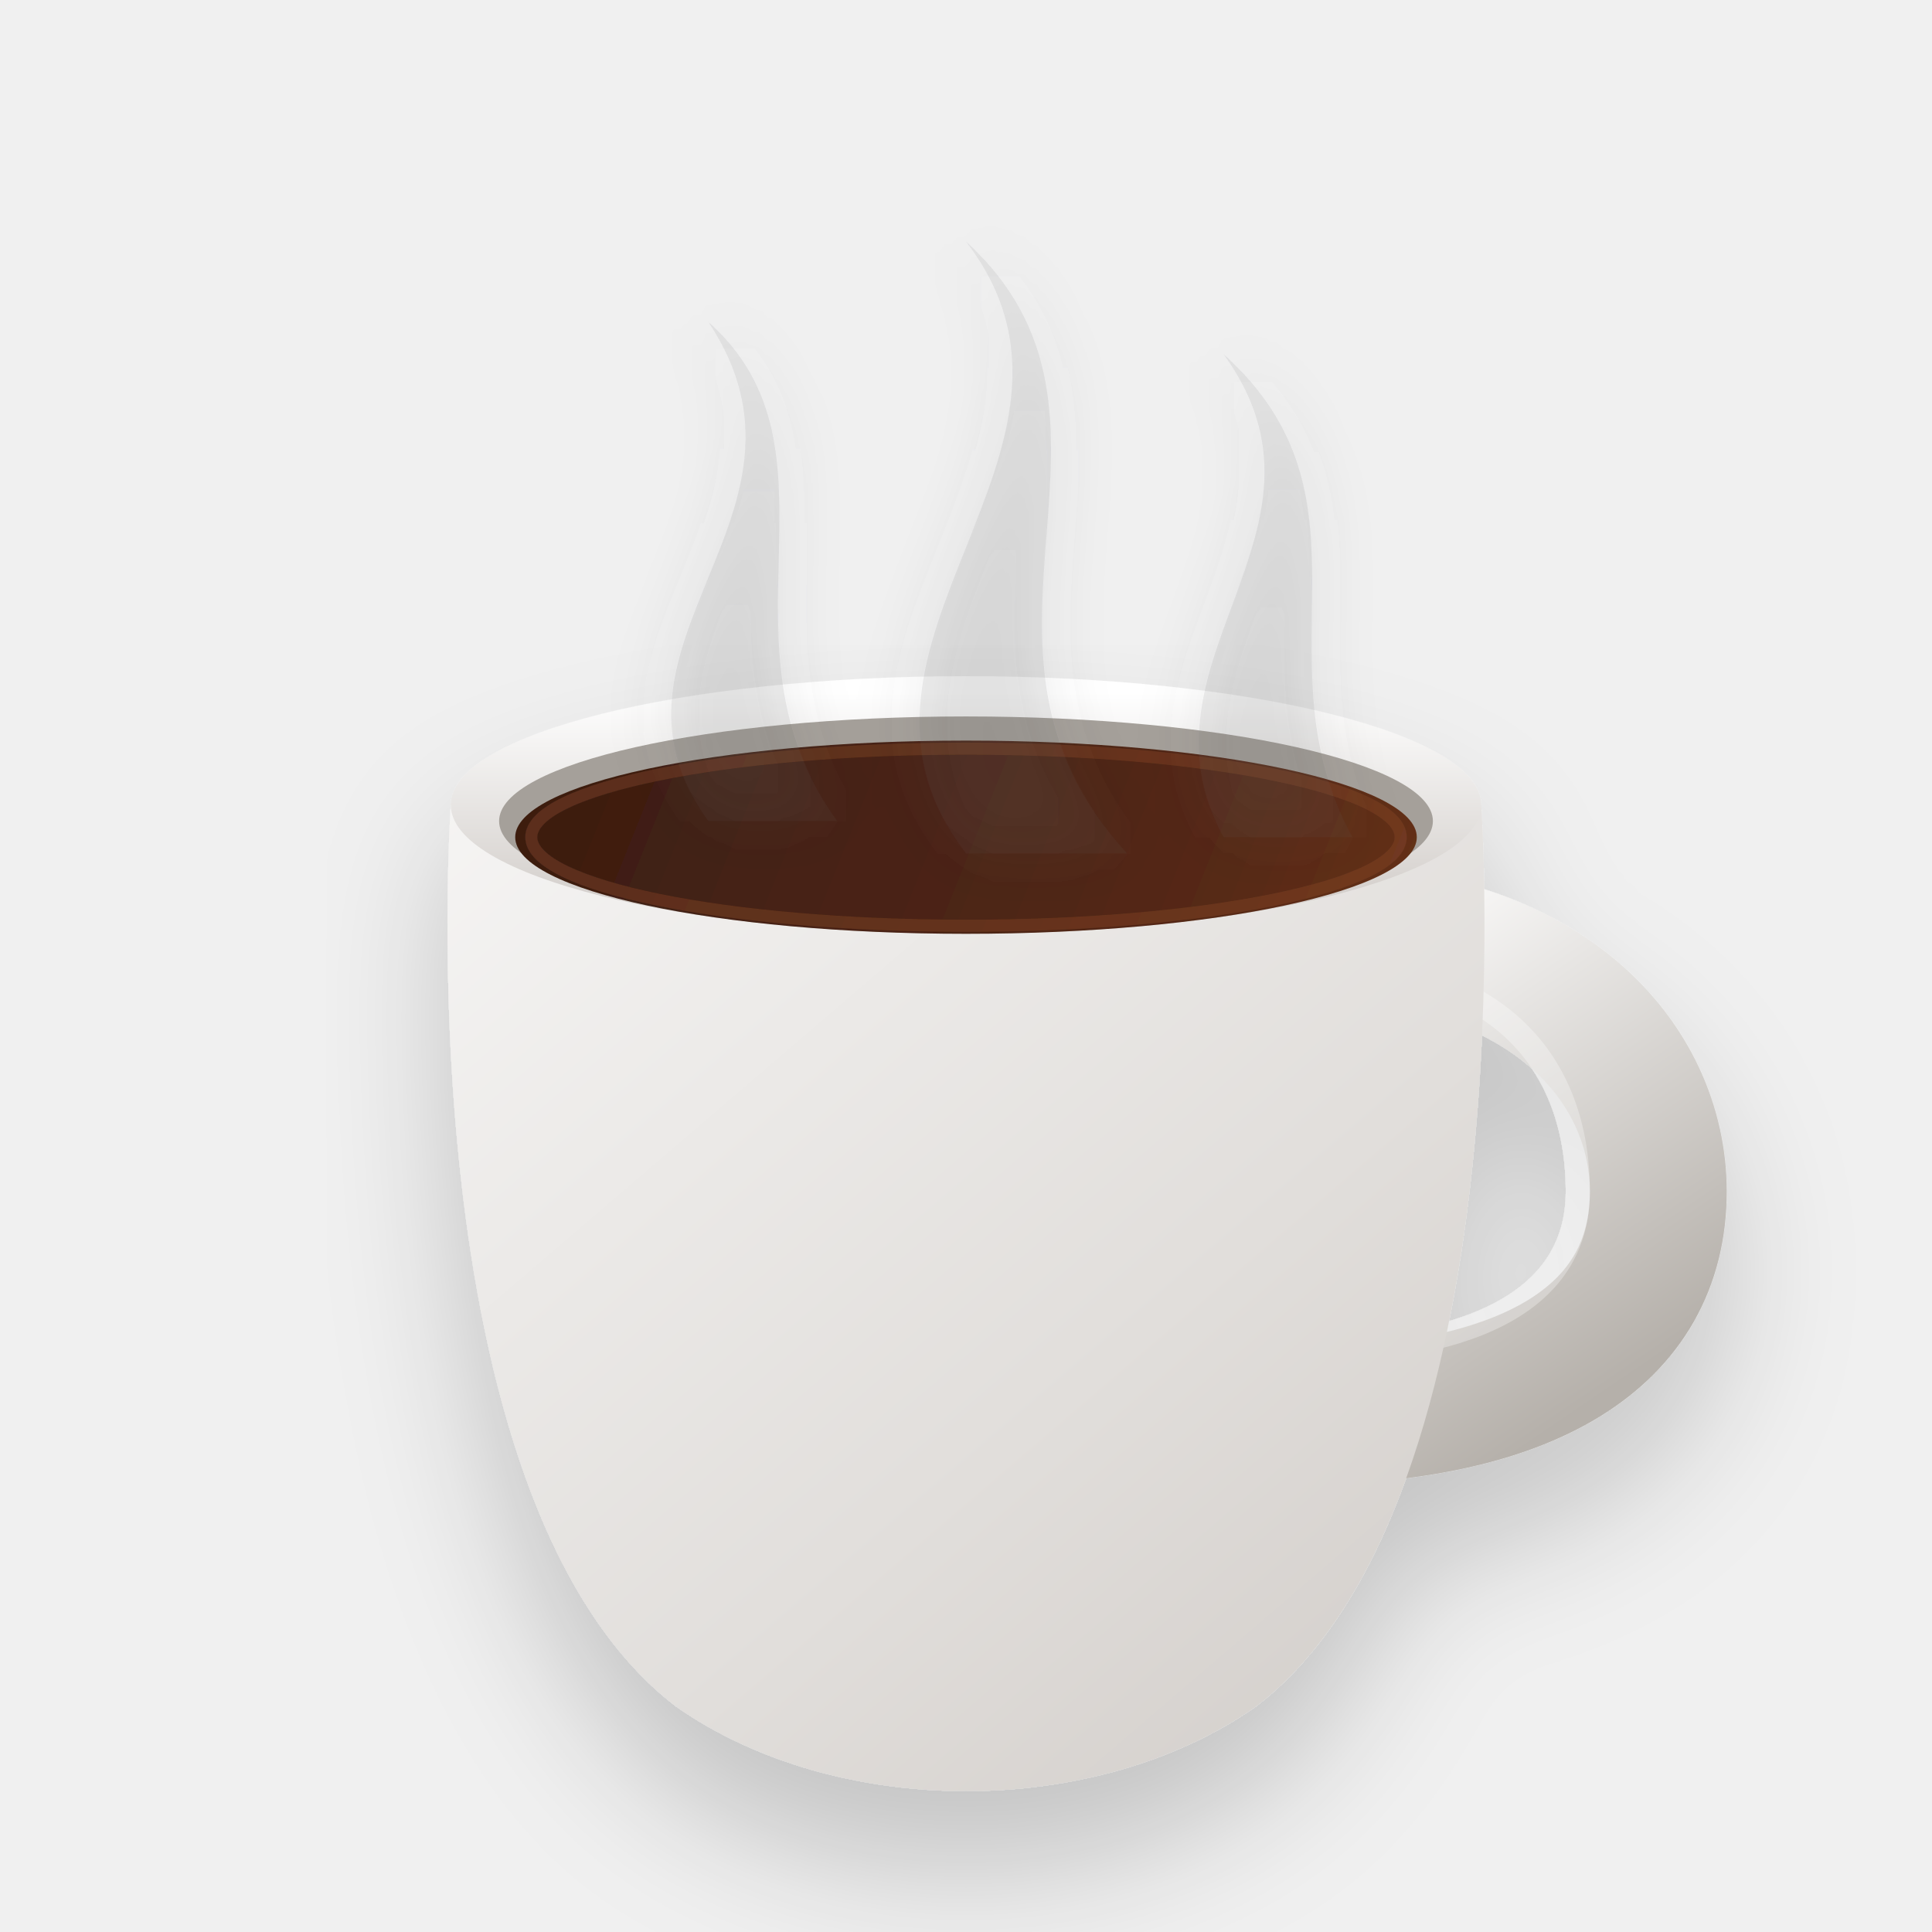
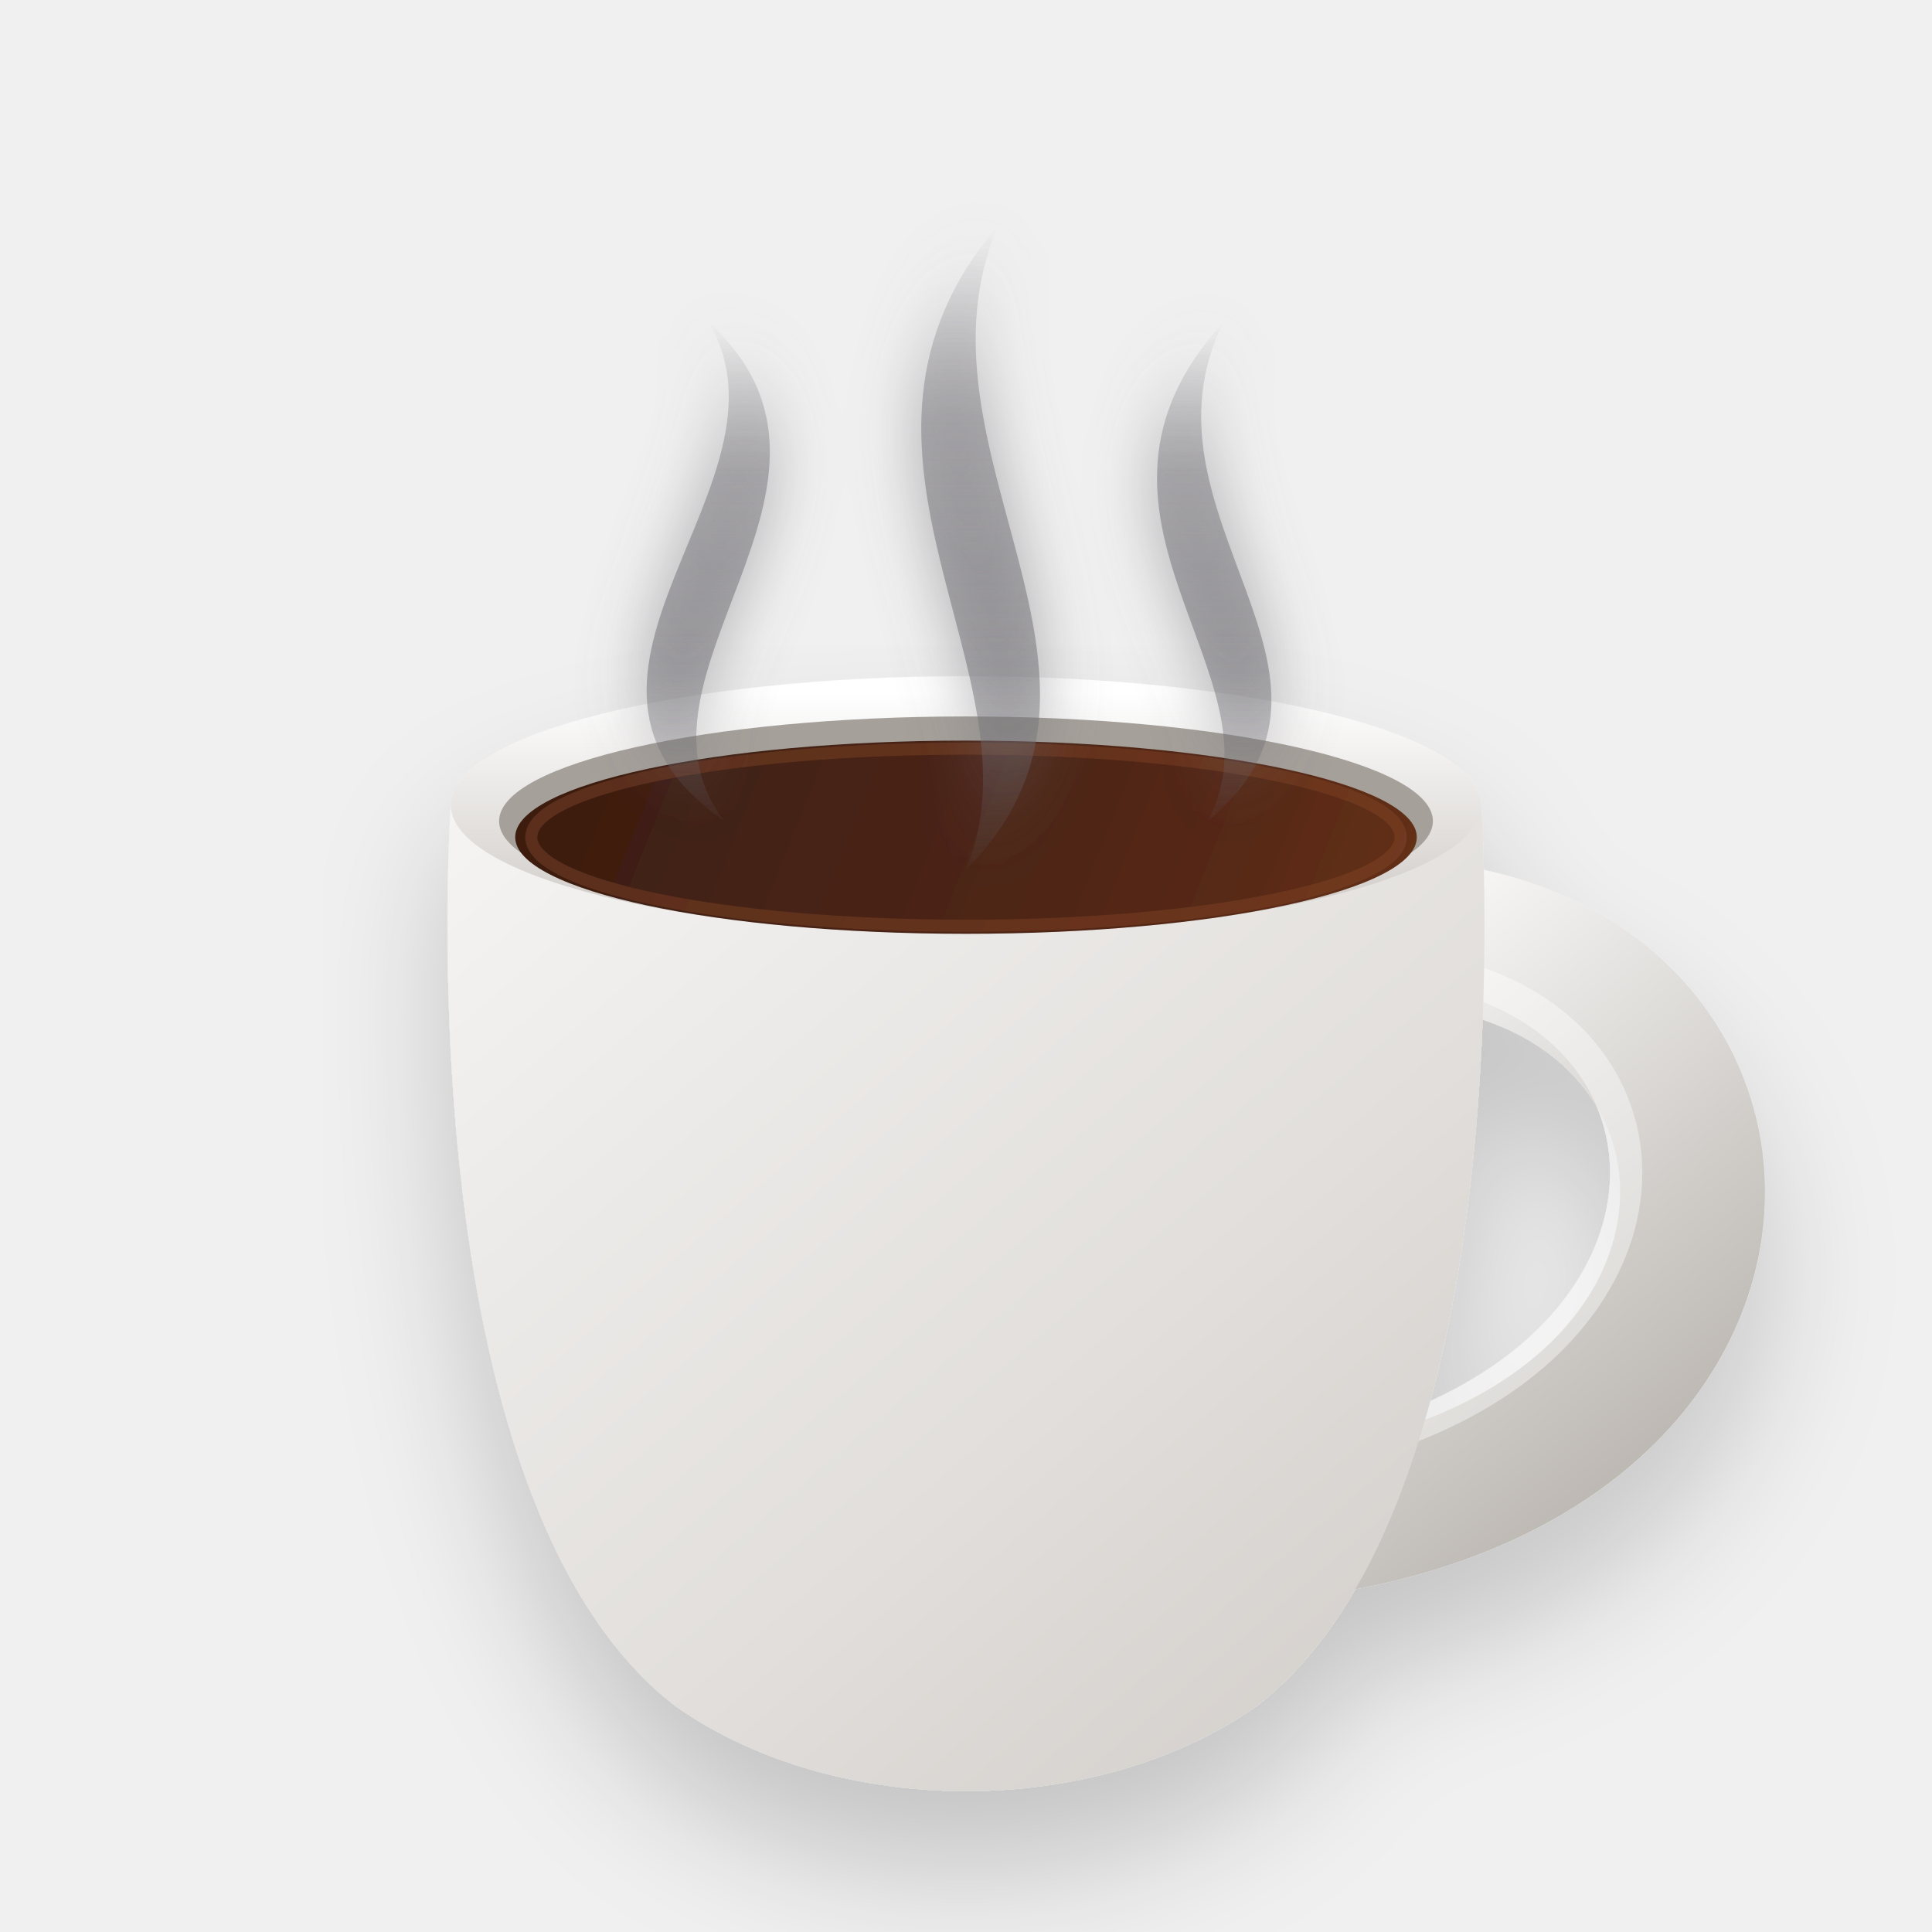
<svg xmlns="http://www.w3.org/2000/svg" viewBox="0 0 120 120" width="33.75mm" height="33.75mm">
  <defs>
    <linearGradient id="cupGrad" x1="30" y1="45" x2="90" y2="115" gradientUnits="userSpaceOnUse">
      <stop offset="0%" stop-color="#f6f5f4" />
      <stop offset="60%" stop-color="#e1dedb" />
      <stop offset="100%" stop-color="#d0cbc7" />
    </linearGradient>
    <linearGradient id="cupHighlight" x1="60" y1="45" x2="60" y2="55" gradientUnits="userSpaceOnUse">
      <stop offset="0%" stop-color="#ffffff" stop-opacity="1" />
      <stop offset="100%" stop-color="#ffffff" stop-opacity="0" />
    </linearGradient>
-     <linearGradient id="handleGrad" x1="85" y1="60" x2="102" y2="85" gradientUnits="userSpaceOnUse">
+     <linearGradient id="handleGrad" x1="85" y1="60" x2="110" y2="90" gradientUnits="userSpaceOnUse">
      <stop offset="0%" stop-color="#f6f5f4" />
      <stop offset="100%" stop-color="#b5b0aa" />
    </linearGradient>
    <linearGradient id="coffeeGrad" x1="35" y1="50" x2="85" y2="70" gradientUnits="userSpaceOnUse">
      <stop offset="0%" stop-color="#3d1e11" />
      <stop offset="70%" stop-color="#542815" />
      <stop offset="100%" stop-color="#67321a" />
    </linearGradient>
    <linearGradient id="rimGrad" x1="60" y1="43" x2="60" y2="57" gradientUnits="userSpaceOnUse">
      <stop offset="0%" stop-color="#ffffff" />
      <stop offset="100%" stop-color="#d0cbc7" />
    </linearGradient>
-     <linearGradient id="steamGradGrey" x1="0" y1="1" x2="0" y2="0" gradientUnits="userSpaceOnUse">
+     <linearGradient id="steamGradGrey" x1="0" y1="1" x2="0" y2="0" gradientUnits="objectBoundingBox">
      <stop offset="0%" stop-color="#5e5c64" stop-opacity="0.1" />
      <stop offset="30%" stop-color="#77767b" stop-opacity="0.55" />
-       <stop offset="70%" stop-color="#9a999d" stop-opacity="0.75" />
+       <stop offset="70%" stop-color="#9a999d" stop-opacity="0.8" />
      <stop offset="100%" stop-color="#9a999d" stop-opacity="0" />
    </linearGradient>
    <filter id="dropShadow" x="-10%" y="-10%" width="130%" height="130%">
      <feDropShadow dx="0" dy="5" stdDeviation="4" flood-color="#1a1a1a" flood-opacity="0.18" />
    </filter>
    <filter id="steamSoftness" x="-30%" y="-30%" width="160%" height="160%">
      <feGaussianBlur stdDeviation="2" result="blur" />
      <feComposite in="SourceGraphic" in2="blur" operator="over" />
    </filter>
  </defs>
  <g filter="url(#dropShadow)">
-     <path d="M 82 58 C 96 58, 103 66, 103 74 C 103 83, 95 88, 80 88" fill="none" stroke="url(#handleGrad)" stroke-width="8.5" stroke-linecap="round" />
-     <path d="M 82 60 C 93 60, 98 66, 98 74 C 98 81, 91 84, 80 84" fill="none" stroke="#ffffff" stroke-width="1.5" stroke-linecap="round" opacity="0.3" />
+     <path d="M 82 58 C 112 55, 115 92, 78 95" fill="none" stroke="url(#handleGrad)" stroke-width="9" stroke-linecap="round" />
+     <path d="M 82 60 C 107 58, 109 87, 78 91" fill="none" stroke="#ffffff" stroke-width="2" stroke-linecap="round" opacity="0.4" />
    <path d="M 28 50 C 28 50, 25 93, 42 106 C 52 113, 68 113, 78 106 C 95 93, 92 50, 92 50 Z" fill="url(#cupGrad)" />
    <ellipse cx="60" cy="50" rx="32" ry="8" fill="url(#rimGrad)" />
    <ellipse cx="60" cy="51" rx="29" ry="6.5" fill="#a5a09a" />
    <ellipse cx="60" cy="52" rx="28" ry="6" fill="url(#coffeeGrad)" />
    <ellipse cx="60" cy="52" rx="27" ry="5.5" fill="none" stroke="#87472a" stroke-width="0.75" opacity="0.4" />
    <path d="M 29 55 C 31 82, 42 102, 60 110 C 78 102, 89 82, 91 55 C 80 58, 40 58, 29 55 Z" fill="url(#cupHighlight)" opacity="0.35" />
  </g>
  <g filter="url(#steamSoftness)">
-     <path d="M 44 51 C 36 40, 52 32, 44 20 C 53 28, 44 40, 52 51 Z" fill="url(#steamGradGrey)" />
-     <path d="M 60 53 C 50 40, 70 28, 60 15 C 72 26, 58 40, 70 53 Z" fill="url(#steamGradGrey)" />
-     <path d="M 76 52 C 70 41, 84 33, 76 22 C 86 31, 78 41, 84 52 Z" fill="url(#steamGradGrey)" />
+     <path d="M 45 51 C 32 42, 50 30, 44 20 C 55 30, 38 42, 45 51 Z" fill="url(#steamGradGrey)" />
+     <path d="M 60 54 C 65 42, 50 28, 62 14 C 56 28, 72 42, 60 54 Z" fill="url(#steamGradGrey)" />
+     <path d="M 75 51 C 80 42, 65 32, 76 20 C 70 32, 86 42, 75 51 Z" fill="url(#steamGradGrey)" />
  </g>
</svg>
